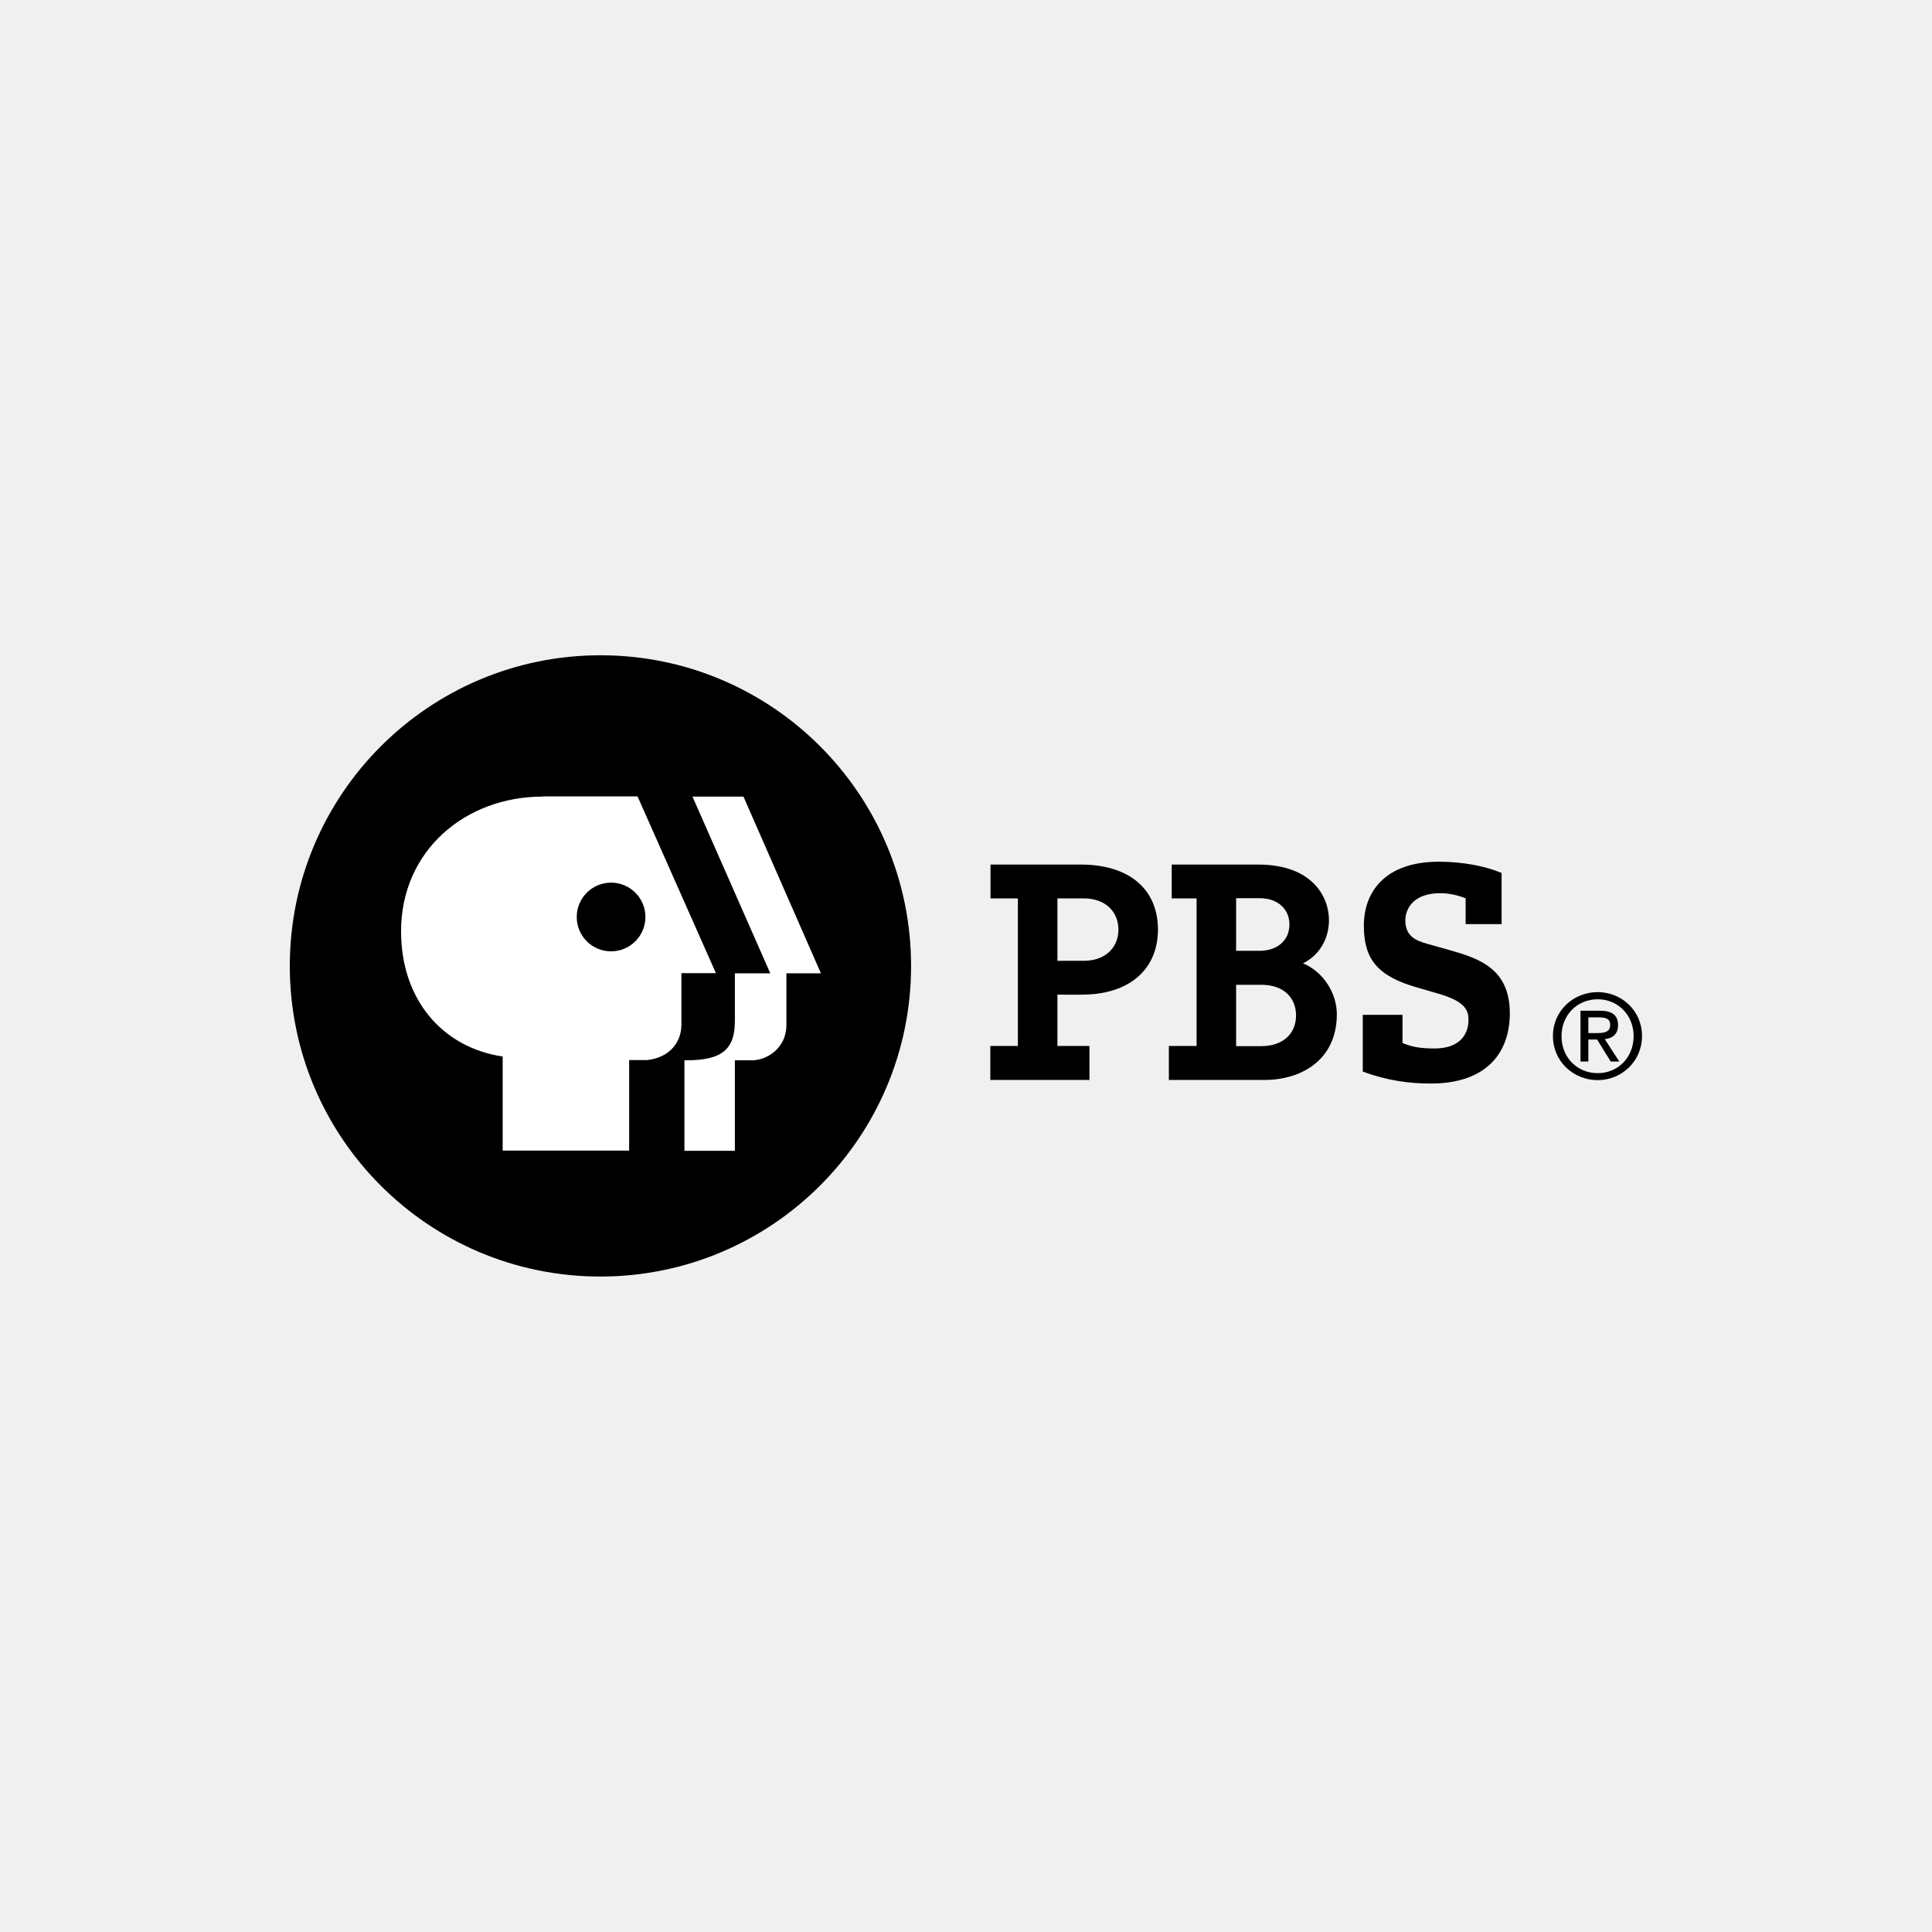
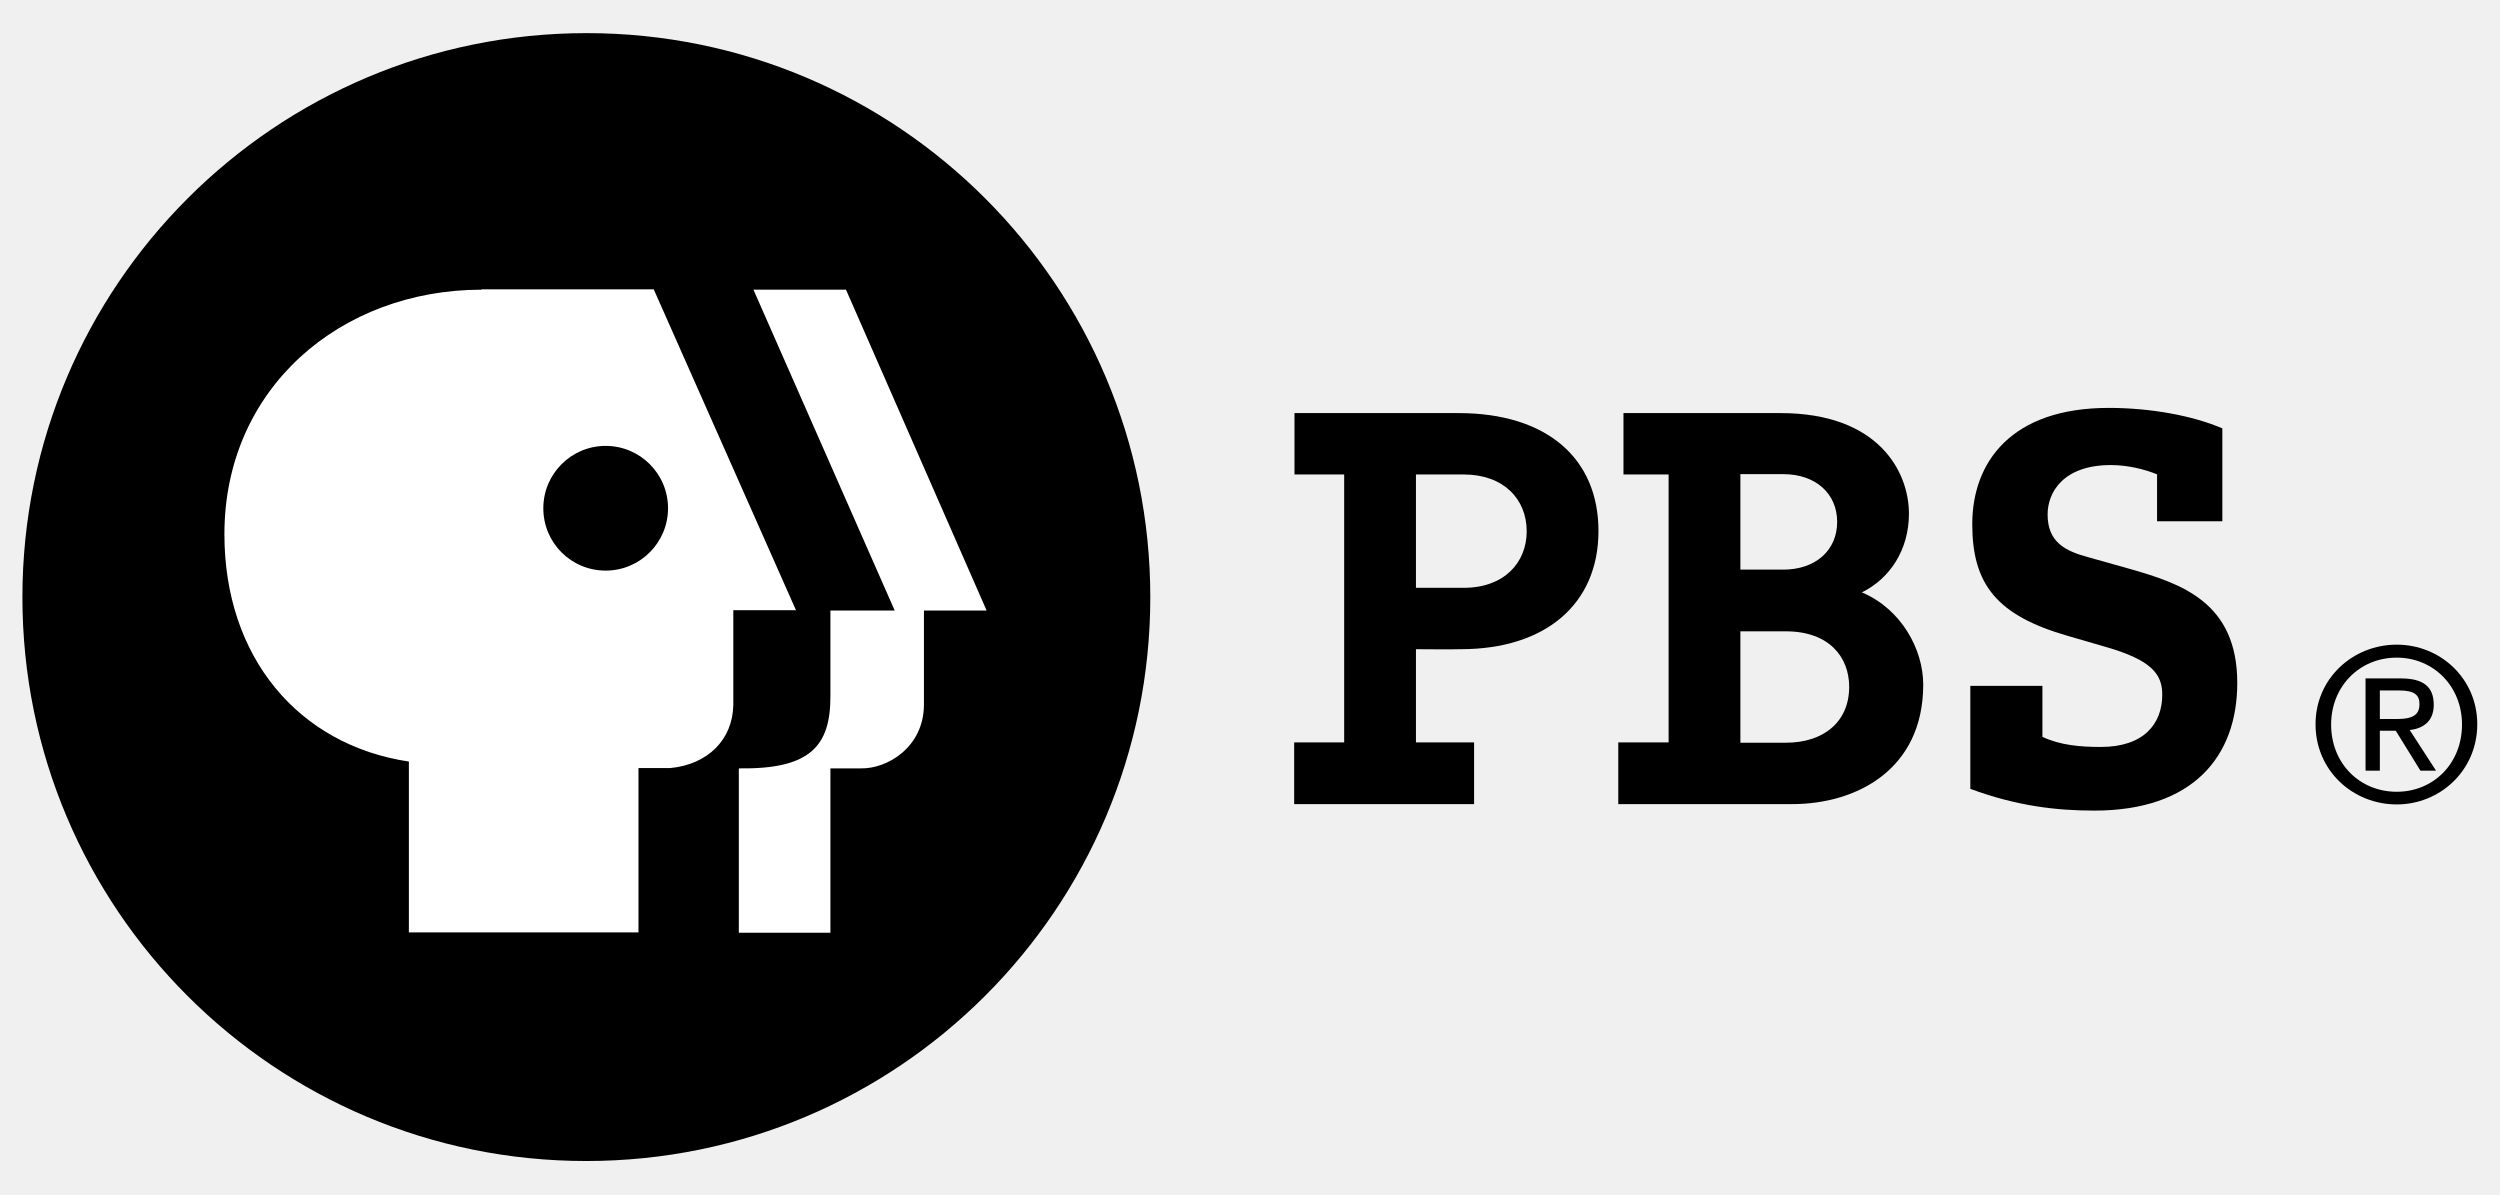
- <svg xmlns="http://www.w3.org/2000/svg" version="1.1" id="Layer_1" x="0px" y="0px" viewBox="0 0 1080 1080" enable-background="new 0 0 1080 1080" xml:space="preserve">
-   <path fill="#FFFFFF" d="M480.5,548.6c0,73.4-59.5,133-133,133c-73.4,0-133-59.6-133-133s59.6-133,133-133  C420.9,415.6,480.5,475.2,480.5,548.6" />
-   <path d="M162,540c0-95.9,77.8-173.7,173.7-173.7S509.3,444.1,509.3,540c0,95.9-77.8,173.6-173.7,173.6S162,635.9,162,540   M439.6,544.1h19.3l-43.3-98.8h-28.5l43.5,98.8h-19.8v26.2c0.1,15.9-6.6,22.7-28.2,22.4v50.6h28.2v-50.6h9.3  c8.2,0.2,19.4-6.5,19.5-19.5V544.1z M303.4,445.3c-43.4,0-79.2,30.3-79.2,75.3c0,37.9,22.8,64.9,56.8,70v52.6h70.7v-50.6h9.8  c11.5-1.1,19.2-8.7,19.4-19.4v-29.2h19.3l-43.8-98.8H303.4z M341.6,531.8c10.6,0,19.2-8.6,19.2-19.2c0-10.6-8.6-19.2-19.2-19.2  c-10.6,0-19.2,8.6-19.2,19.2C322.4,523.3,331,531.8,341.6,531.8" />
-   <path d="M569,502.2h-15.3v-18.9h50.5c27.4,0,43.1,14.1,43.1,36.3c0,22.6-16.4,36.4-42.4,36.4c-2.2,0.1-13.8,0-13.8,0v28.7H609v19  h-55.4v-19H569V502.2z M591.1,537.1h14.7c12.5,0,19.4-7.8,19.4-17.4c0-10-7.2-17.5-19.4-17.5h-14.7V537.1z" />
-   <path d="M668.9,502.2H655v-18.9h48.4c30,0,39.5,17.9,39.5,31c0,11.1-5.9,20-14.5,24.2c12.1,5.1,18.9,17.5,18.9,28.4  c0,26.2-20.6,36.8-40.3,36.8h-53.6v-19h15.5V502.2z M691,584.8H705c11.6,0,19.5-6.4,19.5-17.2c0-9.1-6.1-17.1-19.5-17.1H691V584.8z   M691,531.5h13.2c9.9,0,16.6-5.9,16.6-14.7c0-8.7-6.6-14.7-16.6-14.7H691V531.5z" />
-   <path d="M819.4,502.2c-3.9-1.6-9.1-2.9-14.3-2.9c-14.8,0-19.5,8.5-19.5,15.2c0,8.7,5.6,11.3,12.6,13.2l12.8,3.6  c15.7,4.5,33,10.2,33,35.1c0,22.7-13.7,39.3-44,39.3c-11.7,0-23.9-1.4-38.2-6.7v-31.7h22.2v15.7c5.6,2.6,11.7,3.1,18,3.1  c13.1,0,18.9-7,18.9-16.1c0-6.2-3.1-10.6-17.4-14.7l-11.7-3.4c-21.9-6.3-29.4-15.9-29.4-34.4c0-19,11.9-35.8,42-35.8  c13,0,25.9,2.4,35,6.3v28.6h-20.1V502.2z" />
-   <path d="M893.1,554.6c13.4,0,24.8,10.4,24.8,24.5c0,14.3-11.5,24.7-24.8,24.7c-13.5,0-25-10.4-25-24.7  C868.1,565,879.6,554.6,893.1,554.6 M893.1,558.6c-11.4,0-20.2,8.8-20.2,20.6c0,12,8.8,20.7,20.2,20.7c11.3,0,20.1-8.7,20.1-20.7  C913.2,567.4,904.4,558.6,893.1,558.6 M887.9,593.4h-4.4V565h10.9c6.8,0,10.1,2.5,10.1,8.1c0,5.1-3.2,7.3-7.4,7.8l8.1,12.5h-4.8  l-7.6-12.3h-4.9V593.4z M887.9,577.5h5.2c5.3,0,7-1.5,7-4.6c0-2.7-1.4-4.2-6.3-4.2h-5.9V577.5z" />
+ <svg xmlns="http://www.w3.org/2000/svg" version="1.1" id="Layer_1" x="0px" y="0px" viewBox="0 0 769.8 367.8" style="enable-background:new 0 0 769.8 367.8;" xml:space="preserve">
+   <style type="text/css">
+ 	.st0{fill:#FFFFFF;}
+ </style>
+   <path class="st0" d="M325.4,192.5c0,73.4-59.5,133-133,133c-73.4,0-133-59.6-133-133s59.6-133,133-133  C265.8,59.5,325.4,119.1,325.4,192.5" />
+   <path d="M6.9,183.9C6.9,88,84.7,10.2,180.6,10.2S354.2,88,354.2,183.9s-77.8,173.6-173.7,173.6S6.9,279.8,6.9,183.9 M284.5,188h19.3  l-43.3-98.8H232l43.5,98.8h-19.8v26.2c0.1,15.9-6.6,22.7-28.2,22.4v50.6h28.2v-50.6h9.3c8.2,0.2,19.4-6.5,19.5-19.5V188z   M148.3,89.2c-43.4,0-79.2,30.3-79.2,75.3c0,37.9,22.8,64.9,56.8,70v52.6h70.7v-50.6h9.8c11.5-1.1,19.2-8.7,19.4-19.4v-29.2h19.3  l-43.8-98.8h-53V89.2z M186.5,175.7c10.6,0,19.2-8.6,19.2-19.2c0-10.6-8.6-19.2-19.2-19.2s-19.2,8.6-19.2,19.2  C167.3,167.2,175.9,175.7,186.5,175.7" />
+   <path d="M413.9,146.1h-15.3v-18.9h50.5c27.4,0,43.1,14.1,43.1,36.3c0,22.6-16.4,36.4-42.4,36.4c-2.2,0.1-13.8,0-13.8,0v28.7h17.9v19  h-55.4v-19h15.4V146.1z M436,181h14.7c12.5,0,19.4-7.8,19.4-17.4c0-10-7.2-17.5-19.4-17.5H436V181z" />
+   <path d="M513.8,146.1h-13.9v-18.9h48.4c30,0,39.5,17.9,39.5,31c0,11.1-5.9,20-14.5,24.2c12.1,5.1,18.9,17.5,18.9,28.4  c0,26.2-20.6,36.8-40.3,36.8h-53.6v-19h15.5L513.8,146.1L513.8,146.1z M535.9,228.7h14c11.6,0,19.5-6.4,19.5-17.2  c0-9.1-6.1-17.1-19.5-17.1h-14V228.7z M535.9,175.4h13.2c9.9,0,16.6-5.9,16.6-14.7c0-8.7-6.6-14.7-16.6-14.7h-13.2V175.4z" />
+   <path d="M664.3,146.1c-3.9-1.6-9.1-2.9-14.3-2.9c-14.8,0-19.5,8.5-19.5,15.2c0,8.7,5.6,11.3,12.6,13.2l12.8,3.6  c15.7,4.5,33,10.2,33,35.1c0,22.7-13.7,39.3-44,39.3c-11.7,0-23.9-1.4-38.2-6.7v-31.7h22.2v15.7c5.6,2.6,11.7,3.1,18,3.1  c13.1,0,18.9-7,18.9-16.1c0-6.2-3.1-10.6-17.4-14.7l-11.7-3.4c-21.9-6.3-29.4-15.9-29.4-34.4c0-19,11.9-35.8,42-35.8  c13,0,25.9,2.4,35,6.3v28.6h-20.1v-14.4H664.3z" />
+   <path d="M738,198.5c13.4,0,24.8,10.4,24.8,24.5c0,14.3-11.5,24.7-24.8,24.7c-13.5,0-25-10.4-25-24.7  C713,208.9,724.5,198.5,738,198.5 M738,202.5c-11.4,0-20.2,8.8-20.2,20.6c0,12,8.8,20.7,20.2,20.7c11.3,0,20.1-8.7,20.1-20.7  C758.1,211.3,749.3,202.5,738,202.5 M732.8,237.3h-4.4v-28.4h10.9c6.8,0,10.1,2.5,10.1,8.1c0,5.1-3.2,7.3-7.4,7.8l8.1,12.5h-4.8  l-7.6-12.3h-4.9L732.8,237.3L732.8,237.3z M732.8,221.4h5.2c5.3,0,7-1.5,7-4.6c0-2.7-1.4-4.2-6.3-4.2h-5.9V221.4z" />
</svg>
